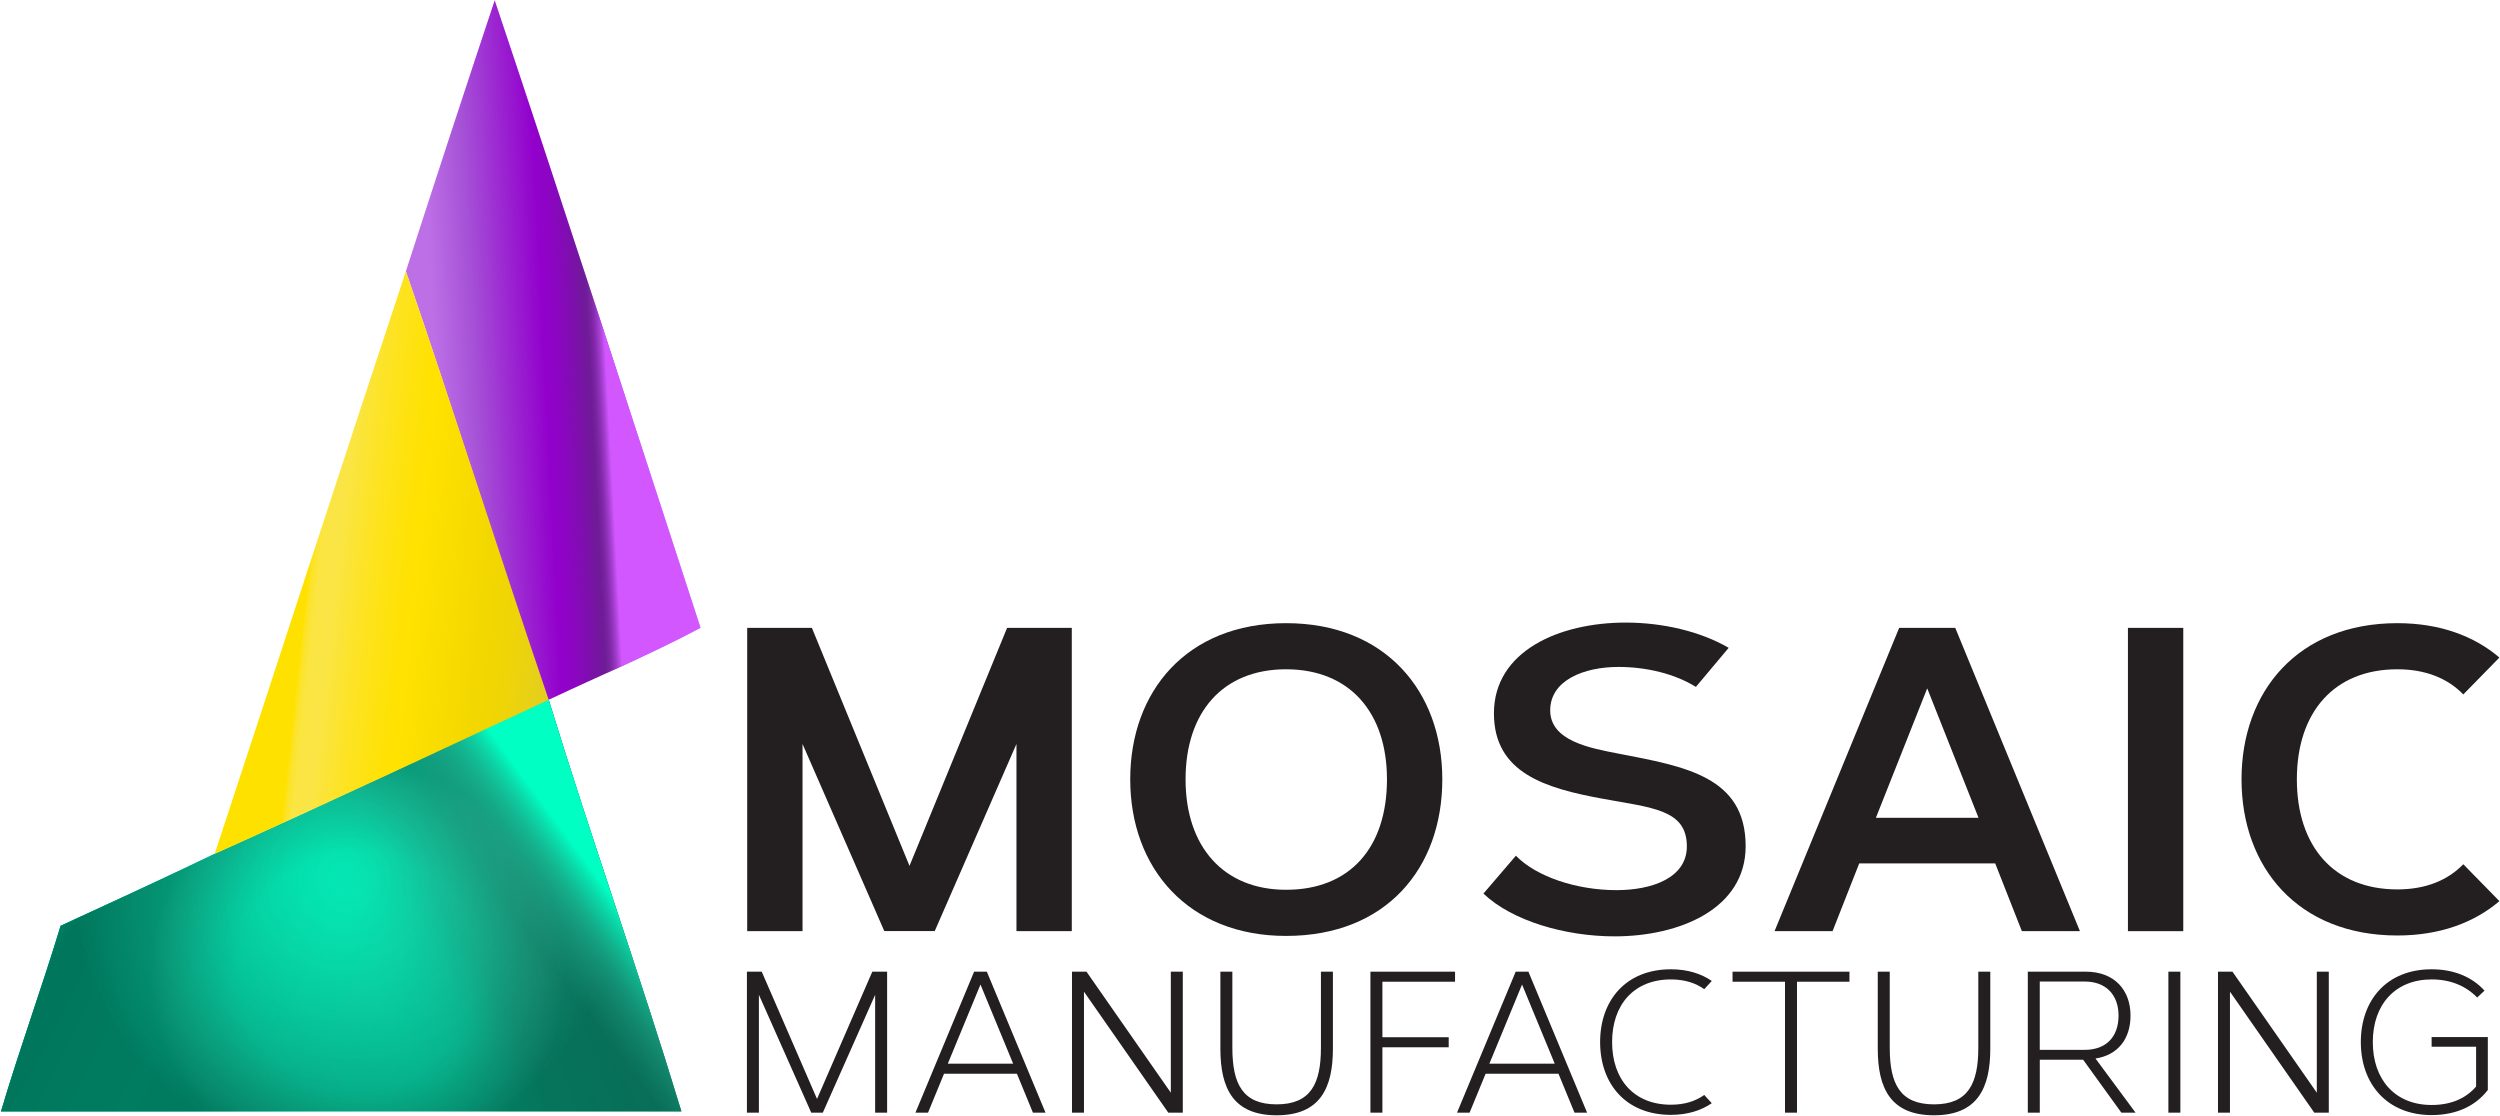
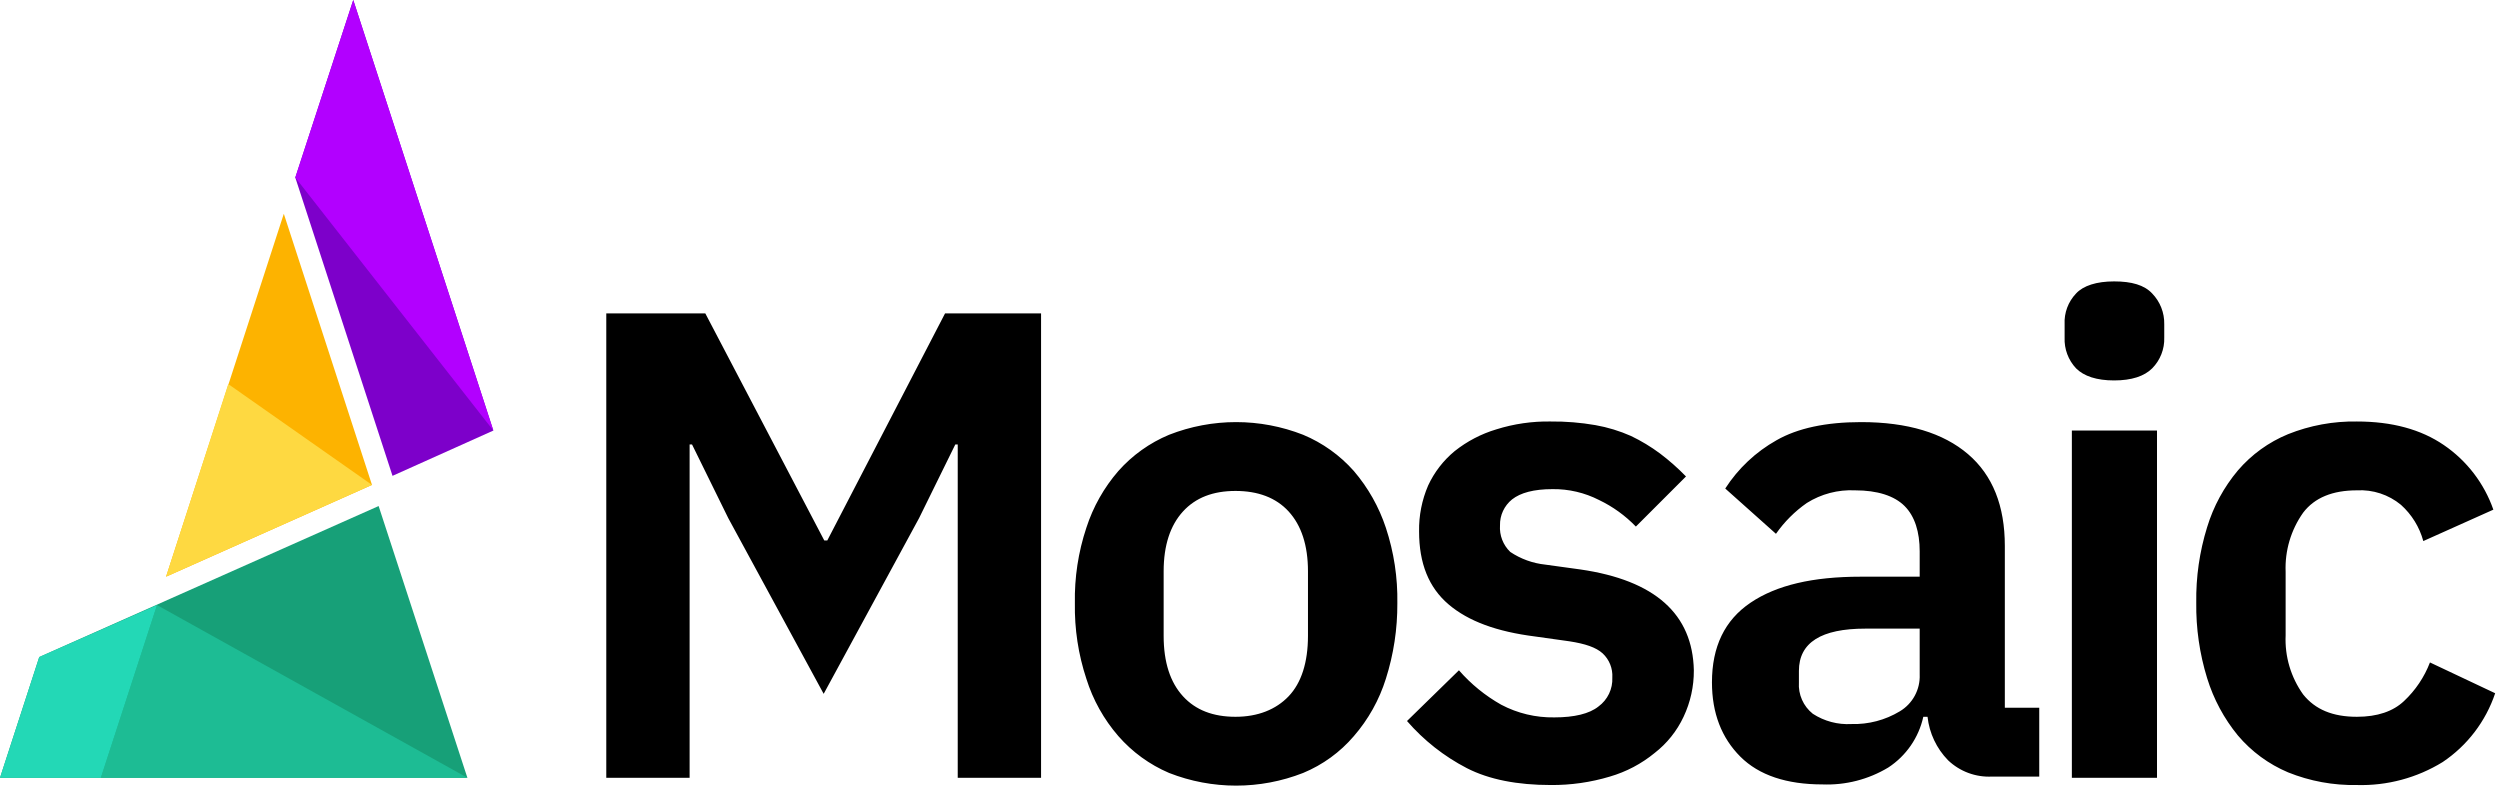
- <svg xmlns="http://www.w3.org/2000/svg" width="2223px" height="992px" viewBox="0 0 2223 992" version="1.1">
-   <defs>
-     <linearGradient x1="9.975%" y1="53.515%" x2="74.765%" y2="45.752%" id="linearGradient-1">
-       <stop stop-color="#BD70E6" offset="0%" />
-       <stop stop-color="#A652D7" offset="20%" />
-       <stop stop-color="#9200CC" offset="56.97%" />
-       <stop stop-color="#8D04C4" offset="62.85%" />
-       <stop stop-color="#7F0EAF" offset="71.78%" />
-       <stop stop-color="#6E1B96" offset="80%" />
-       <stop stop-color="#74229C" offset="83.16%" />
-       <stop stop-color="#8534AE" offset="87.62%" />
-       <stop stop-color="#A052CC" offset="92.85%" />
-       <stop stop-color="#C67CF4" offset="98.62%" />
-       <stop stop-color="#D087FF" offset="100%" />
-     </linearGradient>
-     <linearGradient x1="10.218%" y1="53.697%" x2="67.194%" y2="46.457%" id="linearGradient-2">
-       <stop stop-color="#6E1B96" stop-opacity="0" offset="88.48%" />
-       <stop stop-color="#77209F" stop-opacity="0.163" offset="90.36%" />
-       <stop stop-color="#8E2EB7" stop-opacity="0.429" offset="93.42%" />
-       <stop stop-color="#B345DF" stop-opacity="0.762" offset="97.26%" />
-       <stop stop-color="#D257FF" offset="100%" />
-     </linearGradient>
-     <linearGradient x1="6.643%" y1="79.183%" x2="95%" y2="48.31%" id="linearGradient-3">
-       <stop stop-color="#00B78D" offset="0%" />
-       <stop stop-color="#00C397" offset="5%" />
-       <stop stop-color="#00E0AD" offset="18.67%" />
-       <stop stop-color="#00F1BA" offset="30.6%" />
-       <stop stop-color="#00F7BF" offset="39.39%" />
-       <stop stop-color="#01F5BD" offset="51.11%" />
-       <stop stop-color="#05ECB8" offset="57.96%" />
-       <stop stop-color="#0BDEAE" offset="63.53%" />
-       <stop stop-color="#14CAA1" offset="68.42%" />
-       <stop stop-color="#16C79F" offset="69.09%" />
-       <stop stop-color="#26AB8D" offset="89.09%" />
-       <stop stop-color="#00FFC3" offset="100%" />
-     </linearGradient>
-     <linearGradient x1="10.538%" y1="40.716%" x2="101.261%" y2="69.065%" id="linearGradient-4">
-       <stop stop-color="#00FFC5" offset="0%" />
-       <stop stop-color="#00EBB5" offset="1.12%" />
-       <stop stop-color="#00DBA9" offset="2.45%" />
-       <stop stop-color="#00D2A1" offset="3.96%" />
-       <stop stop-color="#00CF9F" offset="6.06%" />
-       <stop stop-color="#00E1AE" offset="18.01%" />
-       <stop stop-color="#00E8B4" offset="26.67%" />
-       <stop stop-color="#06DFAE" stop-opacity="0.612" offset="44.53%" />
-       <stop stop-color="#16C79F" stop-opacity="0" offset="72.73%" />
-       <stop stop-color="#22806A" stop-opacity="0.09" offset="100%" />
-     </linearGradient>
-     <radialGradient cx="52.479%" cy="65.993%" fx="52.479%" fy="65.993%" r="53.267%" gradientTransform="translate(0.52479,0.65993),scale(0.604959,1),translate(-0.52479,-0.65993)" id="radialGradient-5">
-       <stop stop-color="#22806A" stop-opacity="0" offset="54.55%" />
-       <stop stop-color="#208069" stop-opacity="0.251" offset="76.89%" />
-       <stop stop-color="#197E67" stop-opacity="0.342" offset="84.94%" />
-       <stop stop-color="#0E7C63" stop-opacity="0.406" offset="90.65%" />
-       <stop stop-color="#007A5F" stop-opacity="0.45" offset="94.55%" />
-     </radialGradient>
-     <radialGradient cx="50.991%" cy="43.837%" fx="50.991%" fy="43.837%" r="67.215%" gradientTransform="translate(0.509905,0.438372),scale(0.604959,1),translate(-0.509905,-0.438372)" id="radialGradient-6">
-       <stop stop-color="#22806A" stop-opacity="0" offset="6.06%" />
-       <stop stop-color="#004F3E" stop-opacity="0.75" offset="100%" />
-     </radialGradient>
-     <linearGradient x1="7.963%" y1="86.696%" x2="90.602%" y2="49.805%" id="linearGradient-7">
-       <stop stop-color="#26AB8D" stop-opacity="0" offset="83.64%" />
-       <stop stop-color="#24AF8F" stop-opacity="0.224" offset="87.3%" />
-       <stop stop-color="#1FBA97" stop-opacity="0.44" offset="90.84%" />
-       <stop stop-color="#16CEA3" stop-opacity="0.653" offset="94.32%" />
-       <stop stop-color="#0AE9B5" stop-opacity="0.863" offset="97.76%" />
-       <stop stop-color="#00FFC3" offset="100%" />
-     </linearGradient>
-     <linearGradient x1="7.476%" y1="38.415%" x2="56.064%" y2="55.591%" id="linearGradient-8">
-       <stop stop-color="#00FFC3" offset="0%" />
-       <stop stop-color="#26AB8D" stop-opacity="0" offset="16.97%" />
-     </linearGradient>
-     <linearGradient x1="27.516%" y1="49.791%" x2="104.971%" y2="64.471%" id="linearGradient-9">
-       <stop stop-color="#FFE100" offset="1.21%" />
-       <stop stop-color="#FEE20B" offset="1.54%" />
-       <stop stop-color="#FDE321" offset="2.36%" />
-       <stop stop-color="#FBE432" offset="3.33%" />
-       <stop stop-color="#FBE53D" offset="4.54%" />
-       <stop stop-color="#FAE544" offset="6.22%" />
-       <stop stop-color="#FAE546" offset="10.91%" />
-       <stop stop-color="#FDE321" offset="23.7%" />
-       <stop stop-color="#FEE209" offset="34.55%" />
-       <stop stop-color="#FFE200" offset="41.21%" />
-       <stop stop-color="#F2D700" offset="69.7%" />
-       <stop stop-color="#EFD506" offset="78.33%" />
-       <stop stop-color="#E7D018" offset="90.3%" />
-       <stop stop-color="#DECA2C" offset="100%" />
-     </linearGradient>
-   </defs>
+ <svg xmlns="http://www.w3.org/2000/svg" width="414px" height="131px" viewBox="0 0 414 131" version="1.1">
  <g id="Page-1" stroke="none" stroke-width="1" fill="none" fill-rule="evenodd">
-     <g id="Mosaic-Manufacturing-Full-Gradient---Outlines">
-       <g id="Group">
-         <path d="M360.904,241.234 C386.946,160.609 413.236,80.235 439.904,0.234 C501.876,185.259 562.217,371.924 622.904,558.234 C579.689,581.353 532.945,600.941 487.904,622.234 L486.904,622.234 C444.008,496.134 404.187,366.95 360.904,241.234" id="Shape" fill="url(#linearGradient-1)" />
-         <path d="M360.904,241.234 C386.946,160.609 413.236,80.235 439.904,0.234 C501.876,185.259 562.217,371.924 622.904,558.234 C579.689,581.353 532.945,600.941 487.904,622.234 L486.904,622.234 C444.008,496.134 404.187,366.95 360.904,241.234" id="Shape" fill="url(#linearGradient-2)" />
-         <path d="M486.904,622.234 L487.904,622.234 C525.743,745.73 568.319,864.484 605.904,988.234 L0.904,988.234 C17.531,932.194 37.002,879 53.904,823.234 C99.802,802.132 145.656,780.986 190.904,759.234 C290.493,714.493 388.426,668.087 486.904,622.234" id="Shape" fill="url(#linearGradient-3)" />
-         <path d="M486.904,622.234 L487.904,622.234 C525.743,745.73 568.319,864.484 605.904,988.234 L0.904,988.234 C17.531,932.194 37.002,879 53.904,823.234 C99.802,802.132 145.656,780.986 190.904,759.234 C290.493,714.493 388.426,668.087 486.904,622.234" id="Shape" fill="url(#linearGradient-4)" />
-         <path d="M486.904,622.234 L487.904,622.234 C525.743,745.73 568.319,864.484 605.904,988.234 L0.904,988.234 C17.531,932.194 37.002,879 53.904,823.234 C99.802,802.132 145.656,780.986 190.904,759.234 C290.493,714.493 388.426,668.087 486.904,622.234" id="Shape" fill="url(#radialGradient-5)" />
-         <path d="M486.904,622.234 L487.904,622.234 C525.743,745.73 568.319,864.484 605.904,988.234 L0.904,988.234 C17.531,932.194 37.002,879 53.904,823.234 C99.802,802.132 145.656,780.986 190.904,759.234 C290.493,714.493 388.426,668.087 486.904,622.234" id="Shape" fill="url(#radialGradient-6)" opacity="0.75" />
-         <path d="M486.904,622.234 L487.904,622.234 C525.743,745.73 568.319,864.484 605.904,988.234 L0.904,988.234 C17.531,932.194 37.002,879 53.904,823.234 C99.802,802.132 145.656,780.986 190.904,759.234 C290.493,714.493 388.426,668.087 486.904,622.234" id="Shape" fill="url(#linearGradient-7)" />
-         <path d="M486.904,622.234 L487.904,622.234 C525.743,745.73 568.319,864.484 605.904,988.234 L0.904,988.234 C17.531,932.194 37.002,879 53.904,823.234 C99.802,802.132 145.656,780.986 190.904,759.234 C290.493,714.493 388.426,668.087 486.904,622.234" id="Shape" fill="url(#linearGradient-8)" opacity="0.33" />
-         <path d="M360.904,241.234 C404.186,366.95 445.008,496.134 487.904,622.234 C389.425,668.088 290.493,714.493 190.904,759.234 C247.809,586.81 303.764,413.417 360.904,241.234" id="Shape" fill="url(#linearGradient-9)" />
-       </g>
-       <g id="Group" transform="translate(664, 553)" fill-rule="nonzero" fill="#231F20">
-         <g id="Shape">
-           <polygon points="239.833 274.986 239.833 108.548 167.178 274.881 122.304 274.881 49.61 108.548 49.61 274.986 0.402 274.986 0.402 5.308 57.936 5.308 144.722 216.928 231.508 5.308 289.042 5.308 289.042 274.986" />
-           <path d="M479.579,1.117 C567.93,1.117 618.501,61.783 618.501,139.989 C618.501,219.02 568.665,279.224 479.579,279.224 C392.674,279.224 340.996,219.147 340.996,139.993 C340.996,61.871 391.075,1.121 479.579,1.121 L479.579,1.117 Z M479.579,42.123 C423.205,42.123 390.204,80.367 390.204,139.993 C390.204,200.251 424.206,238.19 479.579,238.19 C536.589,238.19 569.293,200.47 569.293,139.993 C569.293,80.383 535.957,42.127 479.579,42.127 L479.579,42.123 Z" />
-           <path d="M683.922,207.902 C702.457,226.848 738.382,238.514 773.382,238.514 C805.173,238.514 835.955,227.527 835.955,199.599 C835.955,166.576 804.757,165.338 760.757,157.175 C710.883,147.963 664.402,134.718 664.402,81.303 C664.402,26.054 722.132,0.592 781.642,0.592 C814.362,0.592 847.983,8.382 873.148,23.045 L843.984,57.787 C825.419,46.264 800.397,40.042 775.147,40.042 C743.949,40.042 714.443,52.158 714.443,78.645 C714.443,105.775 749.643,112.235 775.648,117.208 C834.195,128.565 888.231,137.438 888.231,199.46 C888.231,255.029 829.807,279.612 771.645,279.612 C727.849,279.612 680.552,265.87 655.071,241.576 L683.922,207.902 Z" />
-           <path d="M1133.84,274.986 L1110.132,214.724 L989.224,214.724 L965.515,274.986 L913.926,274.986 L1024.737,5.308 L1074.62,5.308 L1185.473,274.986 L1133.84,274.986 L1133.84,274.986 Z M1095.311,174.2 L1049.678,59.067 L1004.044,174.2 L1095.311,174.2 Z" />
-           <polygon points="1228.158 274.986 1228.158 5.308 1277.366 5.308 1277.366 274.986" />
-           <path d="M1558.473,248.28 C1536.152,267.366 1505.554,278.839 1467.742,278.839 C1379.238,278.839 1329.159,218.111 1329.159,139.989 C1329.159,61.871 1379.238,1.117 1467.742,1.117 C1505.555,1.117 1536.152,12.617 1558.473,31.702 L1526.362,64.495 C1512.235,49.944 1492.503,42.127 1467.742,42.127 C1411.368,42.127 1378.367,80.371 1378.367,139.989 C1378.367,199.615 1411.368,237.859 1467.742,237.859 C1492.503,237.859 1512.235,230.043 1526.362,215.491 L1558.473,248.28 Z" />
-         </g>
-         <g transform="translate(0, 308)" id="Shape">
-           <polygon points="114.175 128.375 114.175 23.601 67.659 128.356 57.34 128.356 10.819 23.601 10.819 128.375 0.165 128.375 0.165 3.011 13.339 3.011 62.496 116.183 111.655 3.011 124.829 3.011 124.829 128.375" />
-           <path d="M254.482,128.375 L240.242,93.769 L175.434,93.769 L161.194,128.375 L150.008,128.375 L202.183,3.011 L213.491,3.011 L265.675,128.375 L254.482,128.375 Z M236.901,84.836 L207.839,14.451 L178.778,84.836 L236.901,84.836 Z" />
-           <polygon points="374.84 128.375 299.868 20.796 299.868 128.375 289.214 128.375 289.214 3.011 302.09 3.011 377.09 110.629 377.09 3.011 387.744 3.011 387.744 128.375" />
-           <path d="M521.223,71.474 C521.223,106.418 509.926,130.705 471.192,130.705 C432.868,130.705 421.161,107.128 421.161,71.472 L421.161,3.011 L431.815,3.011 L431.815,70.679 C431.815,103.188 441.219,120.993 471.192,120.993 C501.466,120.993 510.569,102.638 510.569,70.679 L510.569,3.011 L521.223,3.011 L521.223,71.474 Z" />
-           <polygon points="565.236 11.944 565.236 61.307 624.184 61.307 624.184 70.244 565.236 70.244 565.236 128.376 554.582 128.376 554.582 3.011 629.828 3.011 629.828 11.944" />
-           <path d="M736.051,128.375 L721.812,93.769 L657.003,93.769 L642.764,128.375 L631.577,128.375 L683.753,3.011 L695.061,3.011 L747.245,128.375 L736.051,128.375 Z M718.47,84.836 L689.408,14.451 L660.346,84.836 L718.47,84.836 Z" />
-           <path d="M858.118,119.963 C848.57,126.524 836.347,130.345 821.774,130.345 C781.716,130.345 758.825,102.707 758.825,65.611 C758.825,28.513 781.717,0.888 821.774,0.888 C836.347,0.888 848.57,4.696 858.118,11.256 L851.414,18.573 C843.527,12.933 833.718,9.911 821.774,9.911 C788.646,9.911 769.479,32.644 769.479,65.61 C769.479,98.576 788.646,121.309 821.774,121.309 C833.717,121.309 843.527,118.287 851.414,112.647 L858.118,119.963 Z" />
-           <polygon points="933.883 11.944 933.883 128.376 923.229 128.376 923.229 11.944 876.572 11.944 876.572 3.011 980.543 3.011 980.543 11.944" />
-           <path d="M1105.767,71.474 C1105.767,106.418 1094.47,130.705 1055.736,130.705 C1017.412,130.705 1005.705,107.128 1005.705,71.472 L1005.705,3.011 L1016.359,3.011 L1016.359,70.679 C1016.359,103.188 1025.763,120.993 1055.736,120.993 C1086.009,120.993 1095.113,102.638 1095.113,70.679 L1095.113,3.011 L1105.767,3.011 L1105.767,71.474 Z" />
-           <path d="M1190.68,3.001 C1215.825,3.001 1230.461,19.024 1230.461,42.094 C1230.461,62.684 1219.278,77.217 1199.31,80.228 L1234.928,128.375 L1222.324,128.375 L1188.311,81.29 L1149.781,81.29 L1149.781,128.375 L1139.127,128.375 L1139.127,3.001 L1190.68,3.001 Z M1149.757,72.533 L1189.686,72.533 C1208.97,72.533 1219.807,60.745 1219.807,42.11 C1219.807,23.715 1208.785,11.779 1189.686,11.779 L1149.757,11.779 L1149.757,72.533 Z" />
-           <polygon points="1264.131 128.375 1264.131 3.011 1274.785 3.011 1274.785 128.375" />
-           <polygon points="1393.854 128.375 1318.882 20.796 1318.882 128.375 1308.228 128.375 1308.228 3.011 1321.105 3.011 1396.106 110.629 1396.106 3.011 1406.759 3.011 1406.759 128.375" />
-           <path d="M1548.175,108.224 C1537.533,122.118 1520.574,130.525 1498.181,130.525 C1458.849,130.525 1435.244,103.179 1435.244,65.611 C1435.244,28.513 1458.125,0.888 1498.182,0.888 C1518.498,0.888 1534.461,8.007 1545.251,19.883 L1538.71,25.995 C1528.618,15.678 1515.075,9.907 1498.239,9.907 C1465.875,9.907 1445.897,32.178 1445.897,65.612 C1445.897,98.959 1465.649,121.548 1498.179,121.548 C1515.634,121.548 1528.752,115.624 1537.746,105.142 L1537.746,69.767 L1498.187,69.767 L1498.187,61.176 L1548.172,61.176 L1548.172,108.224 L1548.175,108.224 Z" />
-         </g>
-       </g>
+     <g id="mosaic-logo-full">
+       <polygon id="Path" fill="#7D00CA" points="58.5 0 48.9 29.4 65 78.8 81.7 71.3" />
+       <polygon id="Path" fill="#FDB300" points="47 35.4 27.5 95.5 61.6 80.3" />
+       <polygon id="Path" fill="#17A078" points="62.7 83.8 6.5 108.8 0 128.8 77.4 128.8" />
+       <path d="M261.7,94.3 L255.9,93.5 C253.825,93.282 251.834,92.561 250.1,91.4 C248.91,90.258 248.287,88.646 248.4,87 C248.362,85.334 249.101,83.744 250.4,82.7 C251.8,81.6 254,81 257.1,81 C259.775,80.967 262.417,81.584 264.8,82.8 C267.079,83.891 269.145,85.381 270.9,87.2 L279.2,78.9 C277.865,77.526 276.428,76.256 274.9,75.1 C273.397,73.981 271.789,73.01 270.1,72.2 C268.214,71.363 266.232,70.759 264.2,70.4 C261.757,69.977 259.28,69.776 256.8,69.8 C253.75,69.747 250.711,70.186 247.8,71.1 C245.292,71.849 242.95,73.071 240.9,74.7 C239.025,76.246 237.521,78.194 236.5,80.4 C235.467,82.798 234.955,85.389 235,88 C235,93.3 236.6,97.3 239.9,100.1 C243.2,102.9 247.9,104.6 254.2,105.4 L259.9,106.2 C262.5,106.6 264.3,107.2 265.4,108.2 C266.503,109.228 267.089,110.695 267,112.2 C267.088,114.085 266.224,115.887 264.7,117 C263.2,118.2 260.7,118.8 257.4,118.8 C254.337,118.853 251.309,118.131 248.6,116.7 C245.959,115.213 243.592,113.285 241.6,111 L233,119.4 C235.777,122.603 239.136,125.25 242.9,127.2 C246.6,129.1 251.3,130 256.8,130 C260.118,130.027 263.422,129.555 266.6,128.6 C269.305,127.813 271.822,126.486 274,124.7 C276.053,123.109 277.698,121.052 278.8,118.7 C279.937,116.293 280.518,113.662 280.5,111 C280.3,101.7 274.1,96.1 261.7,94.3 Z M224.2,78 C221.889,75.392 219.017,73.34 215.8,72 C208.665,69.2 200.735,69.2 193.6,72 C190.383,73.34 187.511,75.392 185.2,78 C182.819,80.745 181.016,83.942 179.9,87.4 C178.56,91.428 177.918,95.656 178,99.9 C177.926,104.144 178.568,108.37 179.9,112.4 C180.994,115.898 182.798,119.132 185.2,121.9 C187.507,124.538 190.378,126.623 193.6,128 C200.735,130.8 208.665,130.8 215.8,128 C219.042,126.658 221.921,124.568 224.2,121.9 C226.602,119.132 228.406,115.898 229.5,112.4 C230.784,108.358 231.425,104.14 231.4,99.9 C231.474,95.656 230.832,91.43 229.5,87.4 C228.36,83.953 226.559,80.76 224.2,78 Z M216.6,105.3 C216.6,109.7 215.5,113.1 213.4,115.3 C211.3,117.5 208.3,118.7 204.6,118.7 C200.9,118.7 198,117.6 195.9,115.3 C193.8,113 192.7,109.7 192.7,105.3 L192.7,94.6 C192.7,90.3 193.8,87 195.9,84.7 C198,82.4 200.9,81.3 204.6,81.3 C208.3,81.3 211.3,82.4 213.4,84.7 C215.5,87 216.6,90.3 216.6,94.6 L216.6,105.3 Z M137,89.5 L136.5,89.5 L116.8,51.9 L100.4,51.9 L100.4,128.8 L114.2,128.8 L114.2,73.6 L114.6,73.6 L120.6,85.8 L136.4,114.9 L152.2,85.8 L158.2,73.6 L158.6,73.6 L158.6,128.8 L172.4,128.8 L172.4,51.9 L156.5,51.9 L137,89.5 Z M343.1,128.8 L357.2,128.8 L357.2,71.3 L343.1,71.3 L343.1,128.8 Z M332,90.4 C332,83.8 330,78.7 325.9,75.2 C321.8,71.7 315.9,69.9 308.2,69.9 C302.4,69.9 297.7,70.9 294.2,72.9 C290.756,74.833 287.838,77.579 285.7,80.9 L294.1,88.4 C295.487,86.413 297.213,84.687 299.2,83.3 C301.588,81.797 304.381,81.064 307.2,81.2 C310.9,81.2 313.7,82.1 315.4,83.8 C317.1,85.5 317.9,88.1 317.9,91.3 L317.9,95.5 L308.1,95.5 C300.2,95.5 294.2,96.9 289.9,99.8 C285.6,102.7 283.5,107.1 283.5,113 C283.5,118.1 285.1,122.2 288.2,125.3 C291.3,128.4 295.9,129.9 301.8,129.9 C305.629,130.05 309.418,129.077 312.7,127.1 C315.657,125.166 317.74,122.151 318.5,118.7 L319.2,118.7 C319.495,121.413 320.693,123.948 322.6,125.9 C324.557,127.768 327.198,128.745 329.9,128.6 L337.7,128.6 L337.7,117.2 L332,117.2 L332,90.4 Z M317.9,111.7 C318.006,114.186 316.739,116.529 314.6,117.8 C312.19,119.252 309.413,119.981 306.6,119.9 C304.34,120.031 302.097,119.436 300.2,118.2 C298.627,116.949 297.768,115.006 297.9,113 L297.9,111.1 C297.9,106.4 301.6,104.1 308.9,104.1 L317.9,104.1 L317.9,111.7 Z M402.4,109.7 C401.469,112.131 399.999,114.32 398.1,116.1 C396.3,117.8 393.7,118.7 390.3,118.7 C386.3,118.7 383.4,117.5 381.4,115 C379.364,112.15 378.343,108.699 378.5,105.2 L378.5,94.7 C378.358,91.203 379.378,87.757 381.4,84.9 C383.3,82.4 386.3,81.2 390.3,81.2 C392.949,81.052 395.556,81.909 397.6,83.6 C399.385,85.203 400.669,87.286 401.3,89.6 L412.9,84.4 C411.382,80.048 408.508,76.297 404.7,73.7 C400.9,71.1 396.1,69.8 390.3,69.8 C386.398,69.735 382.522,70.449 378.9,71.9 C375.698,73.217 372.854,75.273 370.6,77.9 C368.283,80.657 366.548,83.854 365.5,87.3 C364.244,91.346 363.636,95.564 363.7,99.8 C363.644,104.035 364.251,108.253 365.5,112.3 C366.566,115.768 368.298,118.995 370.6,121.8 C372.849,124.457 375.692,126.547 378.9,127.9 C382.52,129.36 386.397,130.074 390.3,130 C395.302,130.142 400.237,128.822 404.5,126.2 C408.581,123.467 411.641,119.458 413.2,114.8 L402.4,109.7 Z M350.1,46.6 C347.2,46.6 345,47.3 343.8,48.6 C342.491,49.965 341.803,51.811 341.9,53.7 L341.9,55.9 C341.819,57.787 342.505,59.626 343.8,61 C345.1,62.3 347.2,63 350.1,63 C353,63 355.1,62.3 356.4,61 C357.739,59.647 358.462,57.803 358.4,55.9 L358.4,53.7 C358.442,51.801 357.722,49.964 356.4,48.6 C355.1,47.2 353,46.6 350.1,46.6 Z" id="Shape" fill="#000000" fill-rule="nonzero" />
+       <polygon id="Path" fill="#1DBC94" points="77.4 128.8 16.7 128.8 26 100.2" />
+       <polygon id="Path" fill="#B200FF" points="58.5 0 48.9 29.4 81.7 71.3" />
+       <polygon id="Path" fill="#23D8B6" points="6.5 108.8 0 128.8 16.7 128.8 26 100.2" />
+       <polygon id="Path" fill="#FED941" points="27.5 95.5 61.6 80.3 37.8 63.6" />
    </g>
  </g>
</svg>
